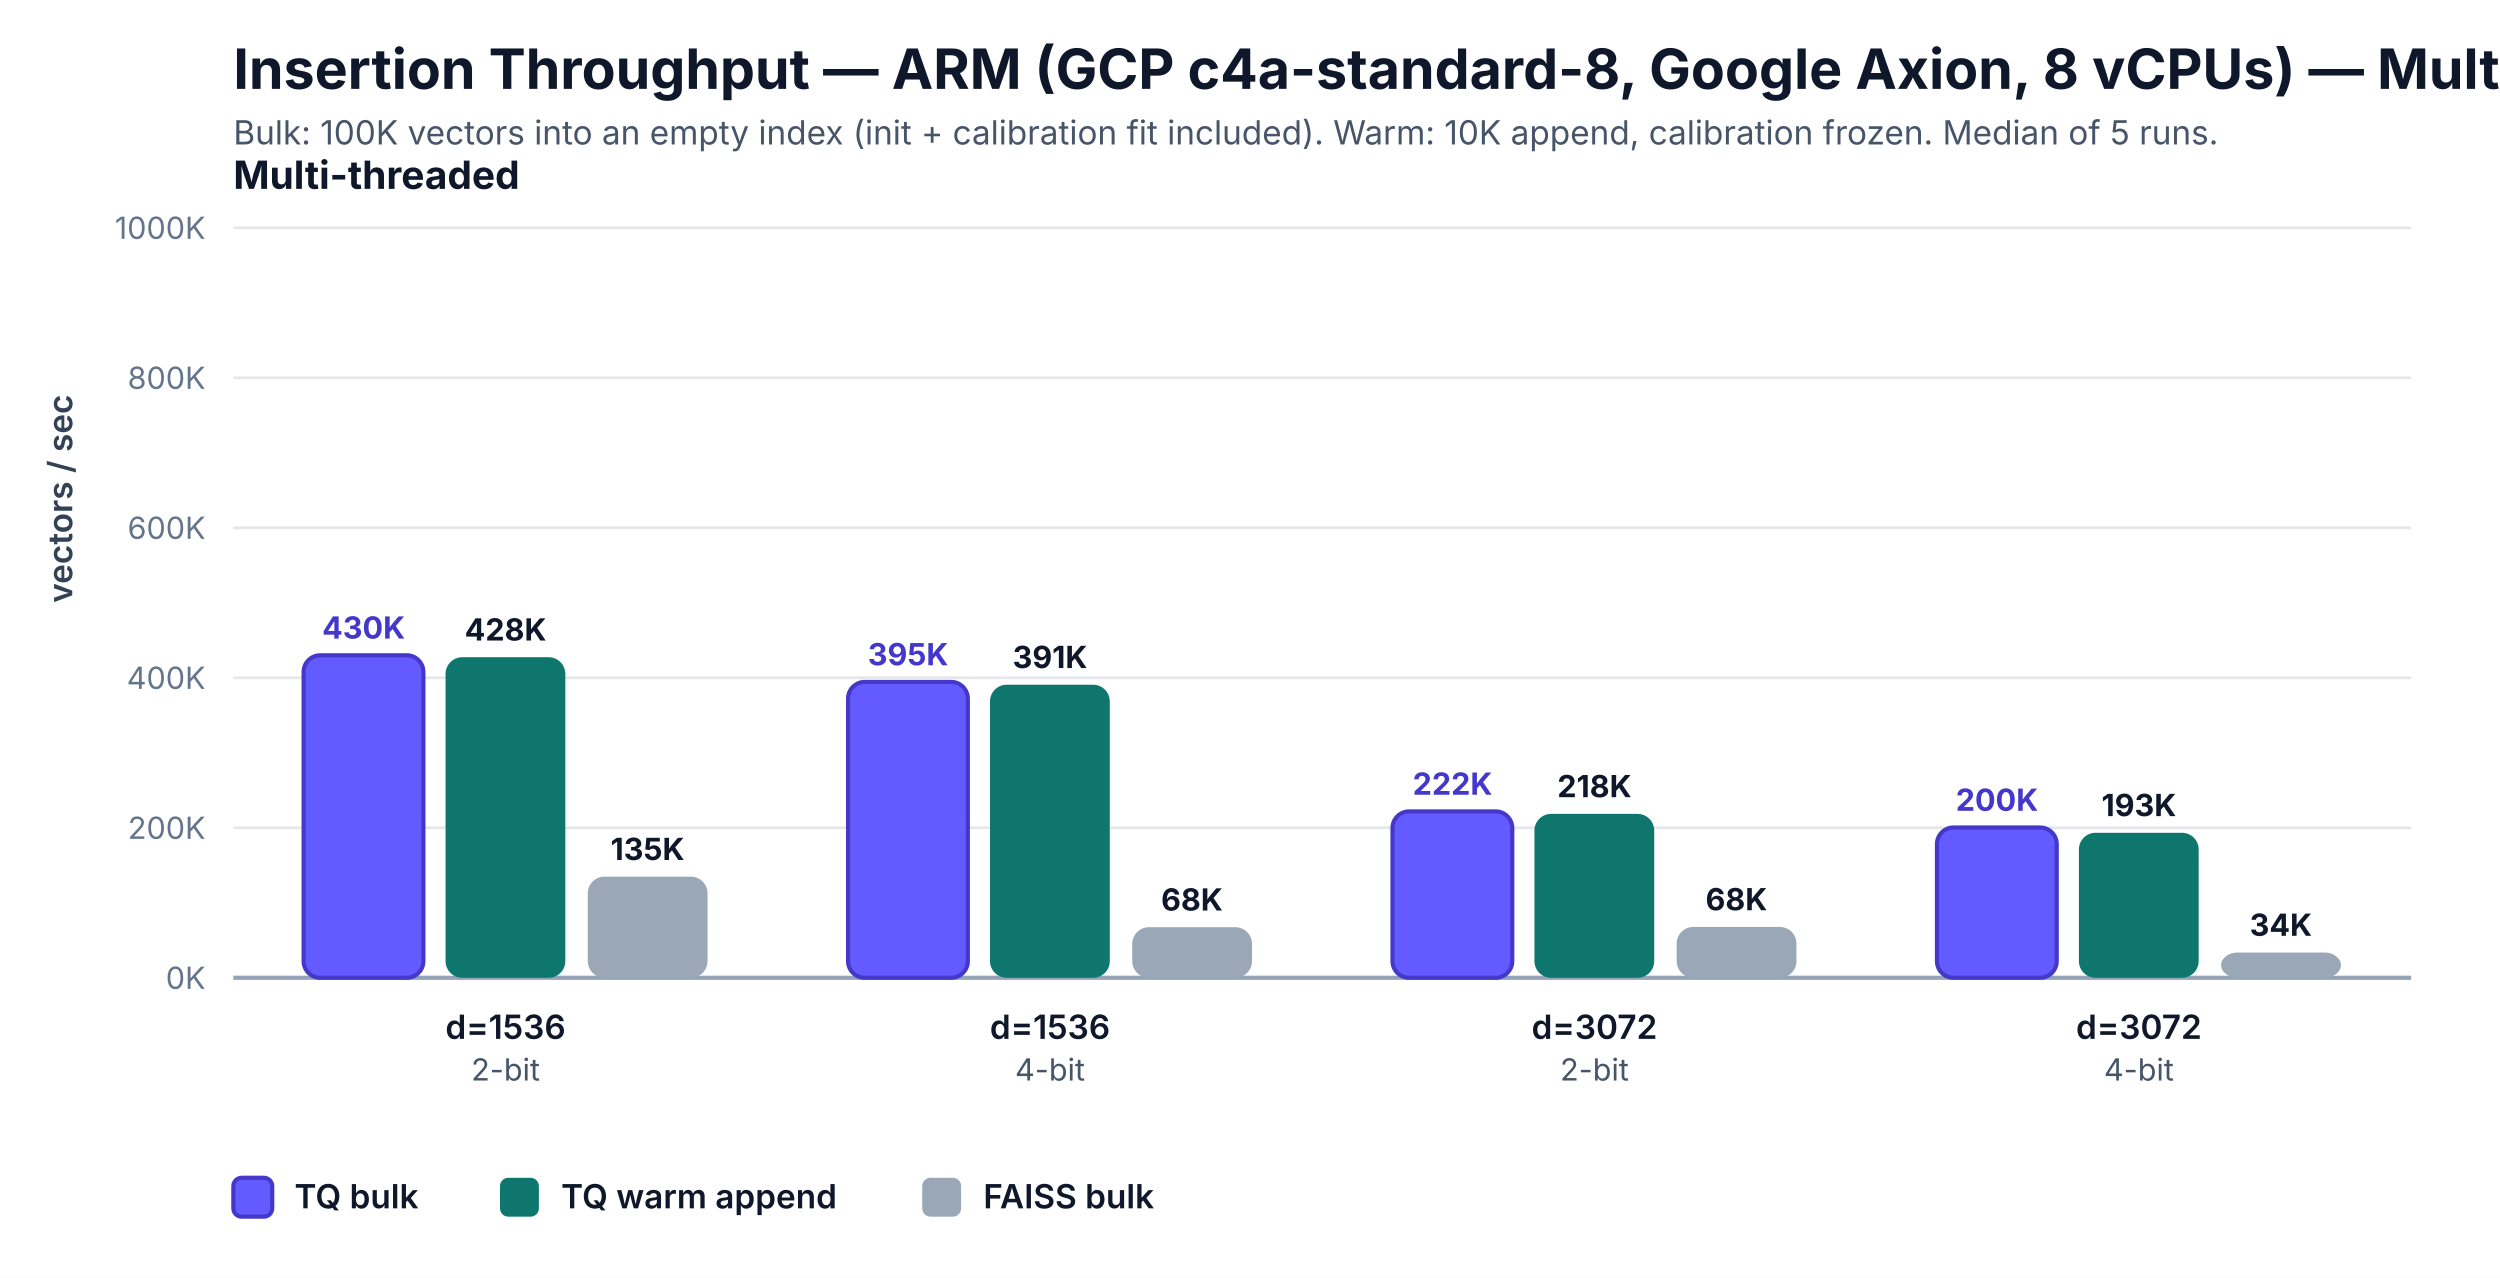
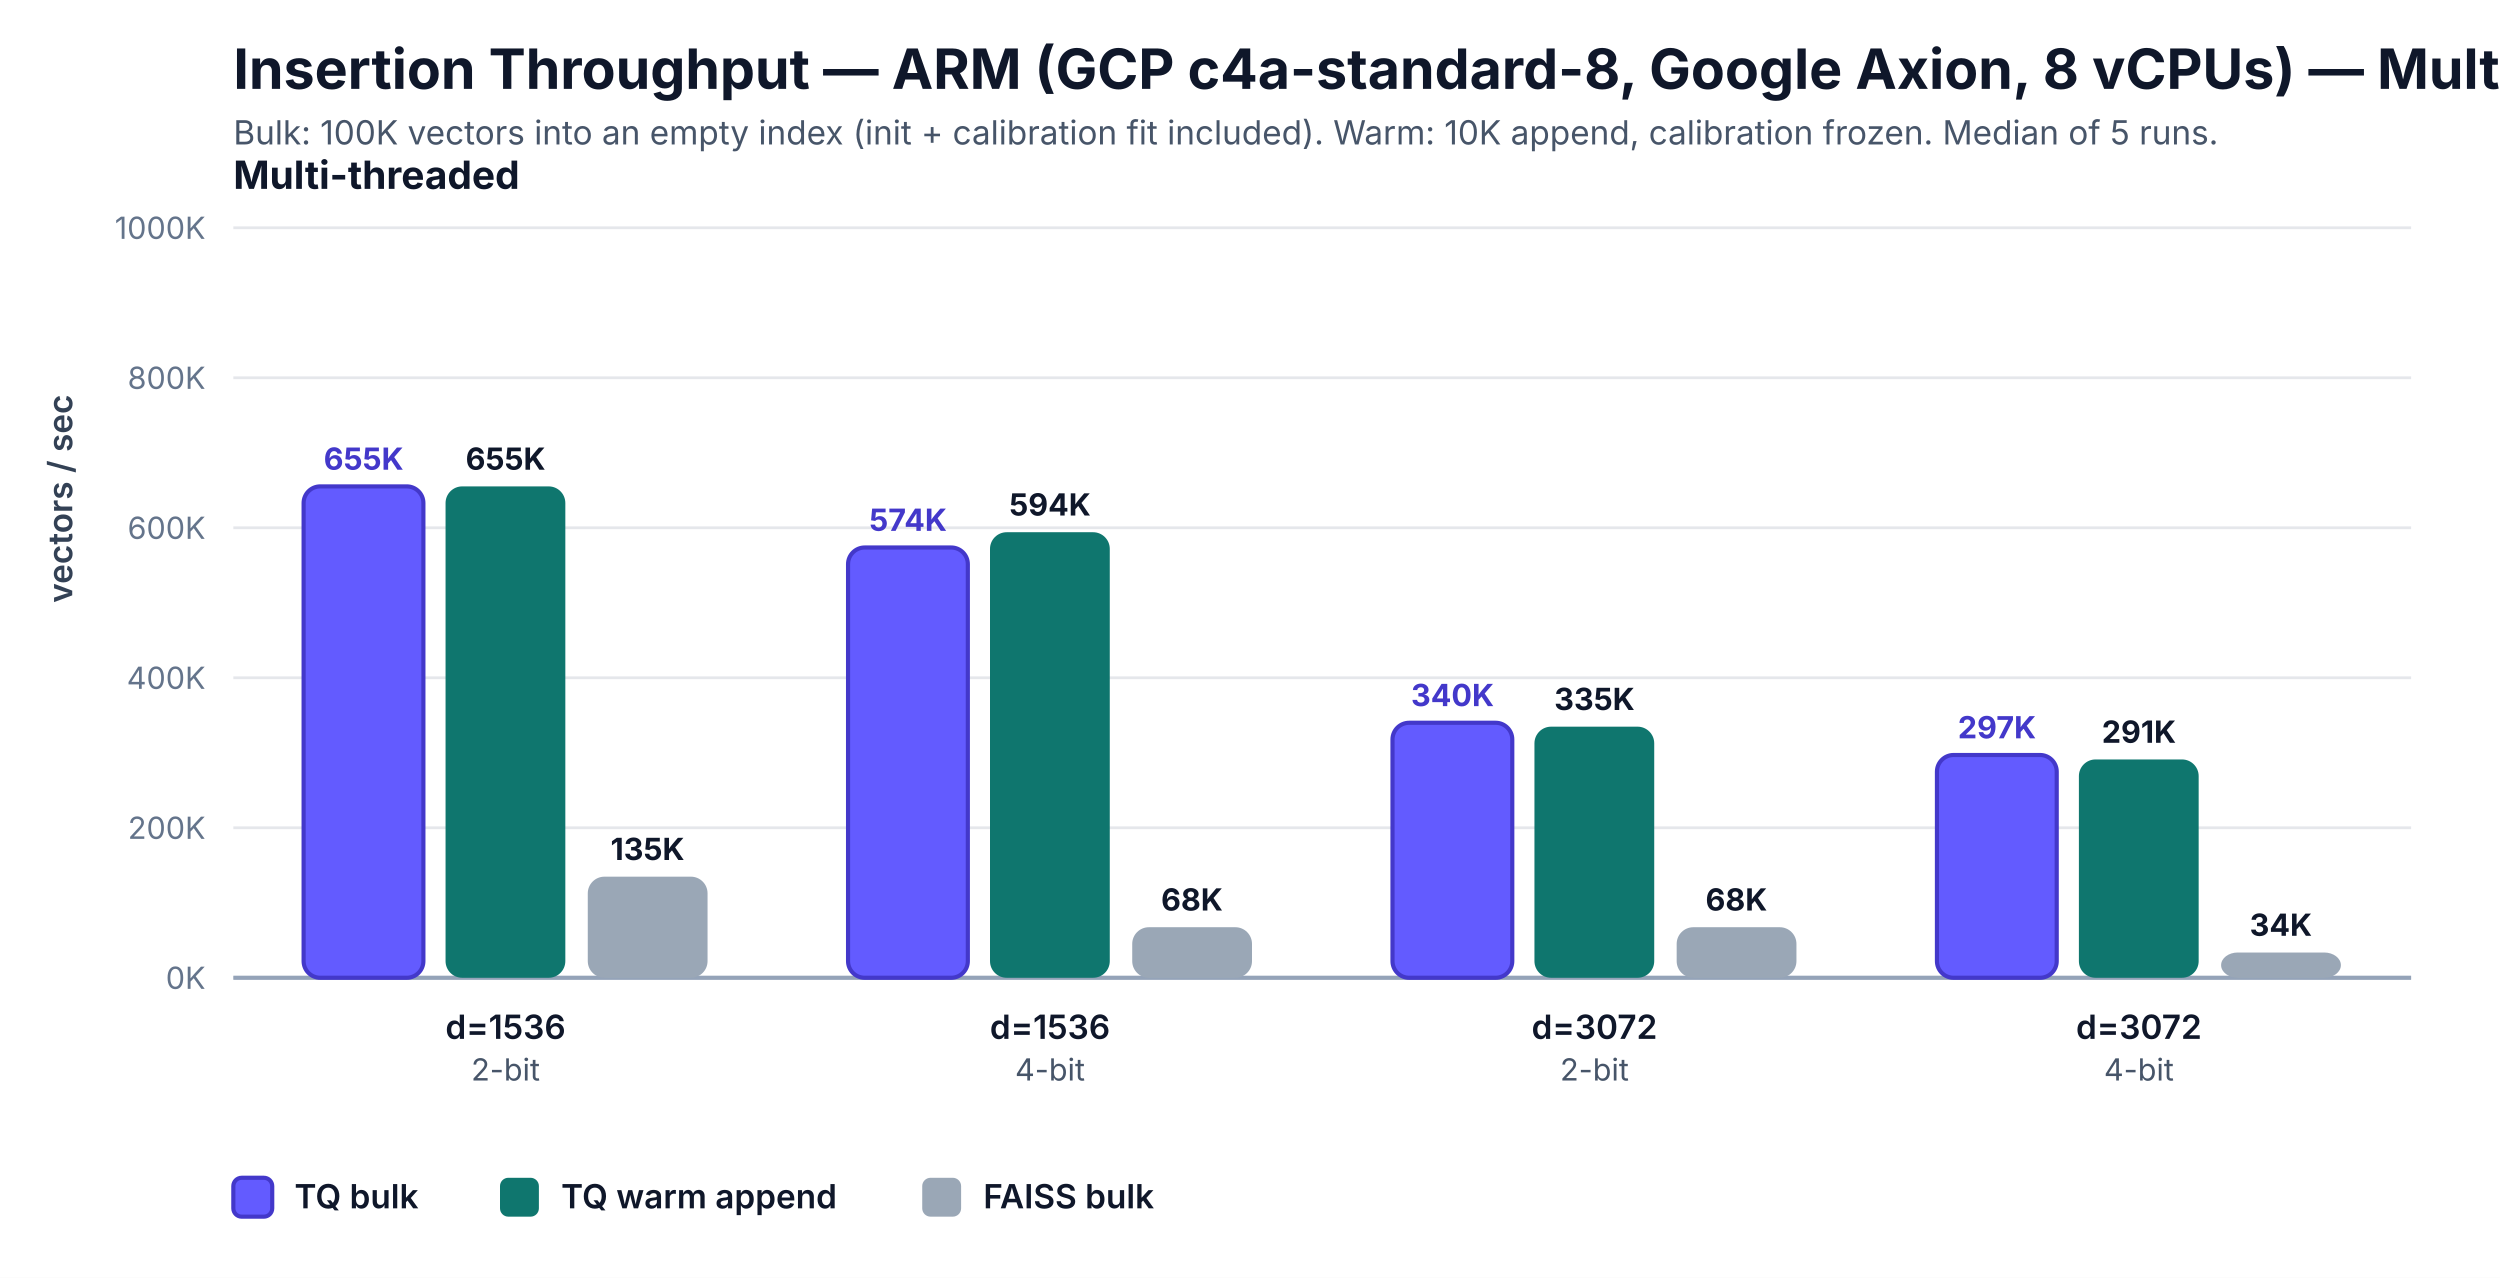
<svg xmlns="http://www.w3.org/2000/svg" width="900" height="460" viewBox="0 0 900 460" role="img" aria-label="Insertion Throughput — ARM (GCP c4a-standard-8, Google Axion, 8 vCPUs) — Multi-threaded">
  <style>
  .title { font: 700 20px -apple-system, BlinkMacSystemFont, "Segoe UI", sans-serif; fill: #0f172a; }
  .subtitle { font: 400 12px -apple-system, BlinkMacSystemFont, "Segoe UI", sans-serif; fill: #475569; }
  .panel { font: 700 14px -apple-system, BlinkMacSystemFont, "Segoe UI", sans-serif; fill: #0f172a; }
  .label { font: 600 12px -apple-system, BlinkMacSystemFont, "Segoe UI", sans-serif; fill: #0f172a; }
  .secondary { font: 400 11px -apple-system, BlinkMacSystemFont, "Segoe UI", sans-serif; fill: #475569; }
  .tick { font: 400 11px -apple-system, BlinkMacSystemFont, "Segoe UI", sans-serif; fill: #64748b; }
  .value { font: 700 11px -apple-system, BlinkMacSystemFont, "Segoe UI", sans-serif; fill: #0f172a; }
  .value-accent { font: 700 11px -apple-system, BlinkMacSystemFont, "Segoe UI", sans-serif; fill: #4338ca; }
  .axis { font: 600 12px -apple-system, BlinkMacSystemFont, "Segoe UI", sans-serif; fill: #334155; }
  .legend { font: 600 12px -apple-system, BlinkMacSystemFont, "Segoe UI", sans-serif; fill: #0f172a; }
</style>
  <rect width="100%" height="100%" fill="#ffffff" />
  <text x="84" y="32" class="title">Insertion Throughput — ARM (GCP c4a-standard-8, Google Axion, 8 vCPUs) — Multi-threaded</text>
  <text x="84" y="52" class="subtitle">Bulk: 100K vectors into an empty index (init + calibration fit included). Warm: 10K append, calibration frozen. Median of 5 runs.</text>
  <line x1="84" y1="352.0" x2="868" y2="352.0" stroke="#e5e7eb" stroke-width="1" />
  <text x="74" y="356.0" text-anchor="end" class="tick">0K</text>
  <line x1="84" y1="298.0" x2="868" y2="298.0" stroke="#e5e7eb" stroke-width="1" />
  <text x="74" y="302.0" text-anchor="end" class="tick">200K</text>
  <line x1="84" y1="244.0" x2="868" y2="244.0" stroke="#e5e7eb" stroke-width="1" />
  <text x="74" y="248.0" text-anchor="end" class="tick">400K</text>
  <line x1="84" y1="190.0" x2="868" y2="190.0" stroke="#e5e7eb" stroke-width="1" />
  <text x="74" y="194.0" text-anchor="end" class="tick">600K</text>
  <line x1="84" y1="136.0" x2="868" y2="136.0" stroke="#e5e7eb" stroke-width="1" />
  <text x="74" y="140.0" text-anchor="end" class="tick">800K</text>
  <line x1="84" y1="82.0" x2="868" y2="82.0" stroke="#e5e7eb" stroke-width="1" />
  <text x="74" y="86.0" text-anchor="end" class="tick">1000K</text>
  <line x1="84" y1="352.0" x2="868" y2="352.0" stroke="#94a3b8" stroke-width="1.5" />
  <text x="84" y="68" class="panel">Multi-threaded</text>
-   <rect x="109.3" y="235.9" width="43.12" height="116.1" rx="6" fill="#635bff" stroke="#4338ca" stroke-width="1.5" />
-   <text x="130.9" y="229.9" text-anchor="middle" class="value-accent">430K</text>
-   <rect x="160.4" y="236.6" width="43.12" height="115.4" rx="6" fill="#0f766e" />
-   <text x="182.0" y="230.6" text-anchor="middle" class="value">428K</text>
+   <rect x="109.3" y="175.1" width="43.12" height="176.9" rx="6" fill="#635bff" stroke="#4338ca" stroke-width="1.5" />
+   <text x="130.9" y="169.1" text-anchor="middle" class="value-accent">655K</text>
+   <rect x="160.4" y="175.1" width="43.12" height="176.9" rx="6" fill="#0f766e" />
+   <text x="182.0" y="169.1" text-anchor="middle" class="value">655K</text>
  <rect x="211.6" y="315.6" width="43.12" height="36.4" rx="6" fill="#9aa7b6" />
  <text x="233.1" y="309.6" text-anchor="middle" class="value">135K</text>
  <text x="182.0" y="374" text-anchor="middle" class="label">d=1536</text>
  <text x="182.0" y="389" text-anchor="middle" class="secondary">2-bit</text>
-   <rect x="305.3" y="245.5" width="43.12" height="106.5" rx="6" fill="#635bff" stroke="#4338ca" stroke-width="1.5" />
-   <text x="326.9" y="239.5" text-anchor="middle" class="value-accent">395K</text>
-   <rect x="356.4" y="246.5" width="43.12" height="105.5" rx="6" fill="#0f766e" />
-   <text x="378.0" y="240.5" text-anchor="middle" class="value">391K</text>
+   <rect x="305.3" y="197.1" width="43.12" height="154.9" rx="6" fill="#635bff" stroke="#4338ca" stroke-width="1.5" />
+   <text x="326.9" y="191.1" text-anchor="middle" class="value-accent">574K</text>
+   <rect x="356.4" y="191.6" width="43.12" height="160.4" rx="6" fill="#0f766e" />
+   <text x="378.0" y="185.6" text-anchor="middle" class="value">594K</text>
  <rect x="407.6" y="333.8" width="43.12" height="18.2" rx="6" fill="#9aa7b6" />
  <text x="429.1" y="327.8" text-anchor="middle" class="value">68K</text>
  <text x="378.0" y="374" text-anchor="middle" class="label">d=1536</text>
  <text x="378.0" y="389" text-anchor="middle" class="secondary">4-bit</text>
-   <rect x="501.3" y="292.1" width="43.12" height="59.9" rx="6" fill="#635bff" stroke="#4338ca" stroke-width="1.5" />
-   <text x="522.9" y="286.1" text-anchor="middle" class="value-accent">222K</text>
-   <rect x="552.4" y="293.0" width="43.12" height="59.0" rx="6" fill="#0f766e" />
-   <text x="574.0" y="287.0" text-anchor="middle" class="value">218K</text>
-   <rect x="603.6" y="333.7" width="43.12" height="18.3" rx="6" fill="#9aa7b6" />
-   <text x="625.1" y="327.7" text-anchor="middle" class="value">68K</text>
+   <rect x="501.3" y="260.2" width="43.12" height="91.8" rx="6" fill="#635bff" stroke="#4338ca" stroke-width="1.5" />
+   <text x="522.9" y="254.2" text-anchor="middle" class="value-accent">340K</text>
+   <rect x="552.4" y="261.6" width="43.12" height="90.4" rx="6" fill="#0f766e" />
+   <text x="574.0" y="255.6" text-anchor="middle" class="value">335K</text>
+   <rect x="603.6" y="333.8" width="43.12" height="18.2" rx="6" fill="#9aa7b6" />
+   <text x="625.1" y="327.8" text-anchor="middle" class="value">68K</text>
  <text x="574.0" y="374" text-anchor="middle" class="label">d=3072</text>
  <text x="574.0" y="389" text-anchor="middle" class="secondary">2-bit</text>
-   <rect x="697.3" y="297.9" width="43.12" height="54.1" rx="6" fill="#635bff" stroke="#4338ca" stroke-width="1.5" />
-   <text x="718.9" y="291.9" text-anchor="middle" class="value-accent">200K</text>
-   <rect x="748.4" y="299.8" width="43.12" height="52.2" rx="6" fill="#0f766e" />
-   <text x="770.0" y="293.8" text-anchor="middle" class="value">193K</text>
+   <rect x="697.3" y="271.8" width="43.12" height="80.2" rx="6" fill="#635bff" stroke="#4338ca" stroke-width="1.5" />
+   <text x="718.9" y="265.8" text-anchor="middle" class="value-accent">297K</text>
+   <rect x="748.4" y="273.4" width="43.12" height="78.6" rx="6" fill="#0f766e" />
+   <text x="770.0" y="267.4" text-anchor="middle" class="value">291K</text>
  <rect x="799.6" y="342.9" width="43.12" height="9.1" rx="6" fill="#9aa7b6" />
  <text x="821.1" y="336.9" text-anchor="middle" class="value">34K</text>
  <text x="770.0" y="374" text-anchor="middle" class="label">d=3072</text>
  <text x="770.0" y="389" text-anchor="middle" class="secondary">4-bit</text>
  <text x="26" y="217.0" transform="rotate(-90, 26, 217.0)" class="axis">vectors / sec</text>
  <rect x="84" y="424" width="14" height="14" rx="3" fill="#635bff" stroke="#4338ca" stroke-width="1.5" />
  <text x="106" y="435" class="legend">TQ bulk</text>
  <rect x="180" y="424" width="14" height="14" rx="3" fill="#0f766e" />
  <text x="202" y="435" class="legend">TQ warm append</text>
  <rect x="332" y="424" width="14" height="14" rx="3" fill="#9aa7b6" />
  <text x="354" y="435" class="legend">FAISS bulk</text>
</svg>
